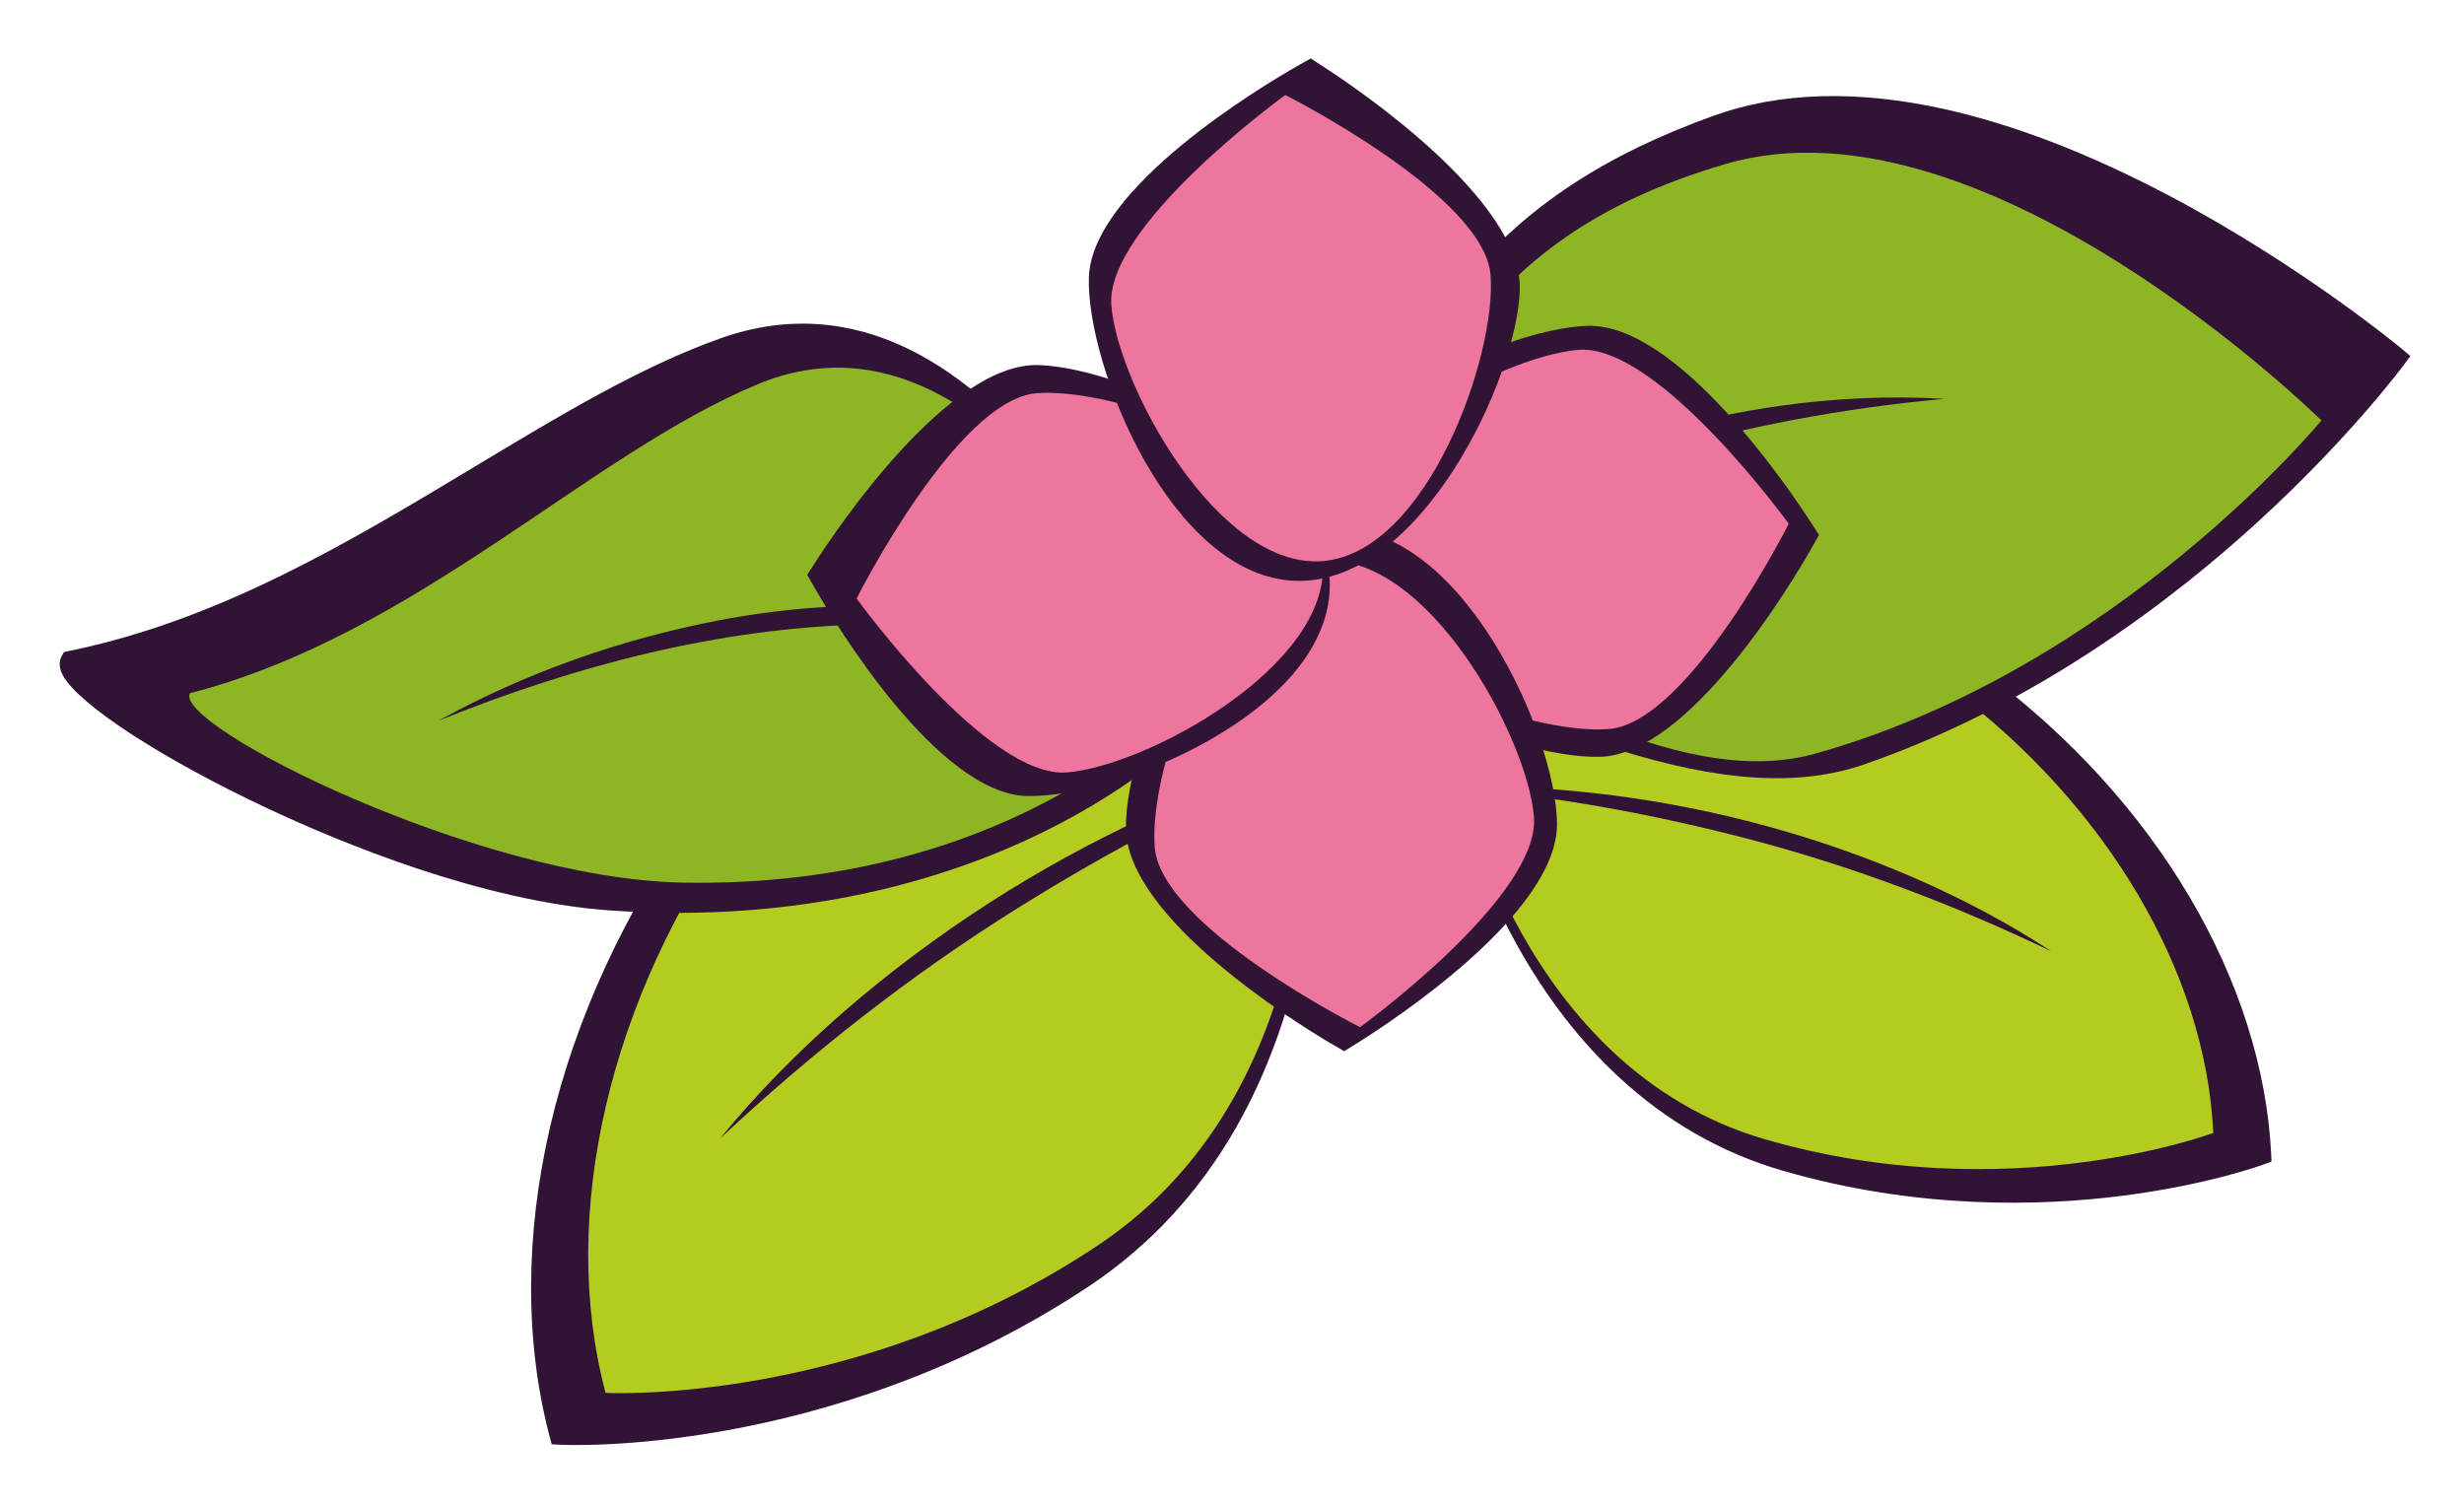
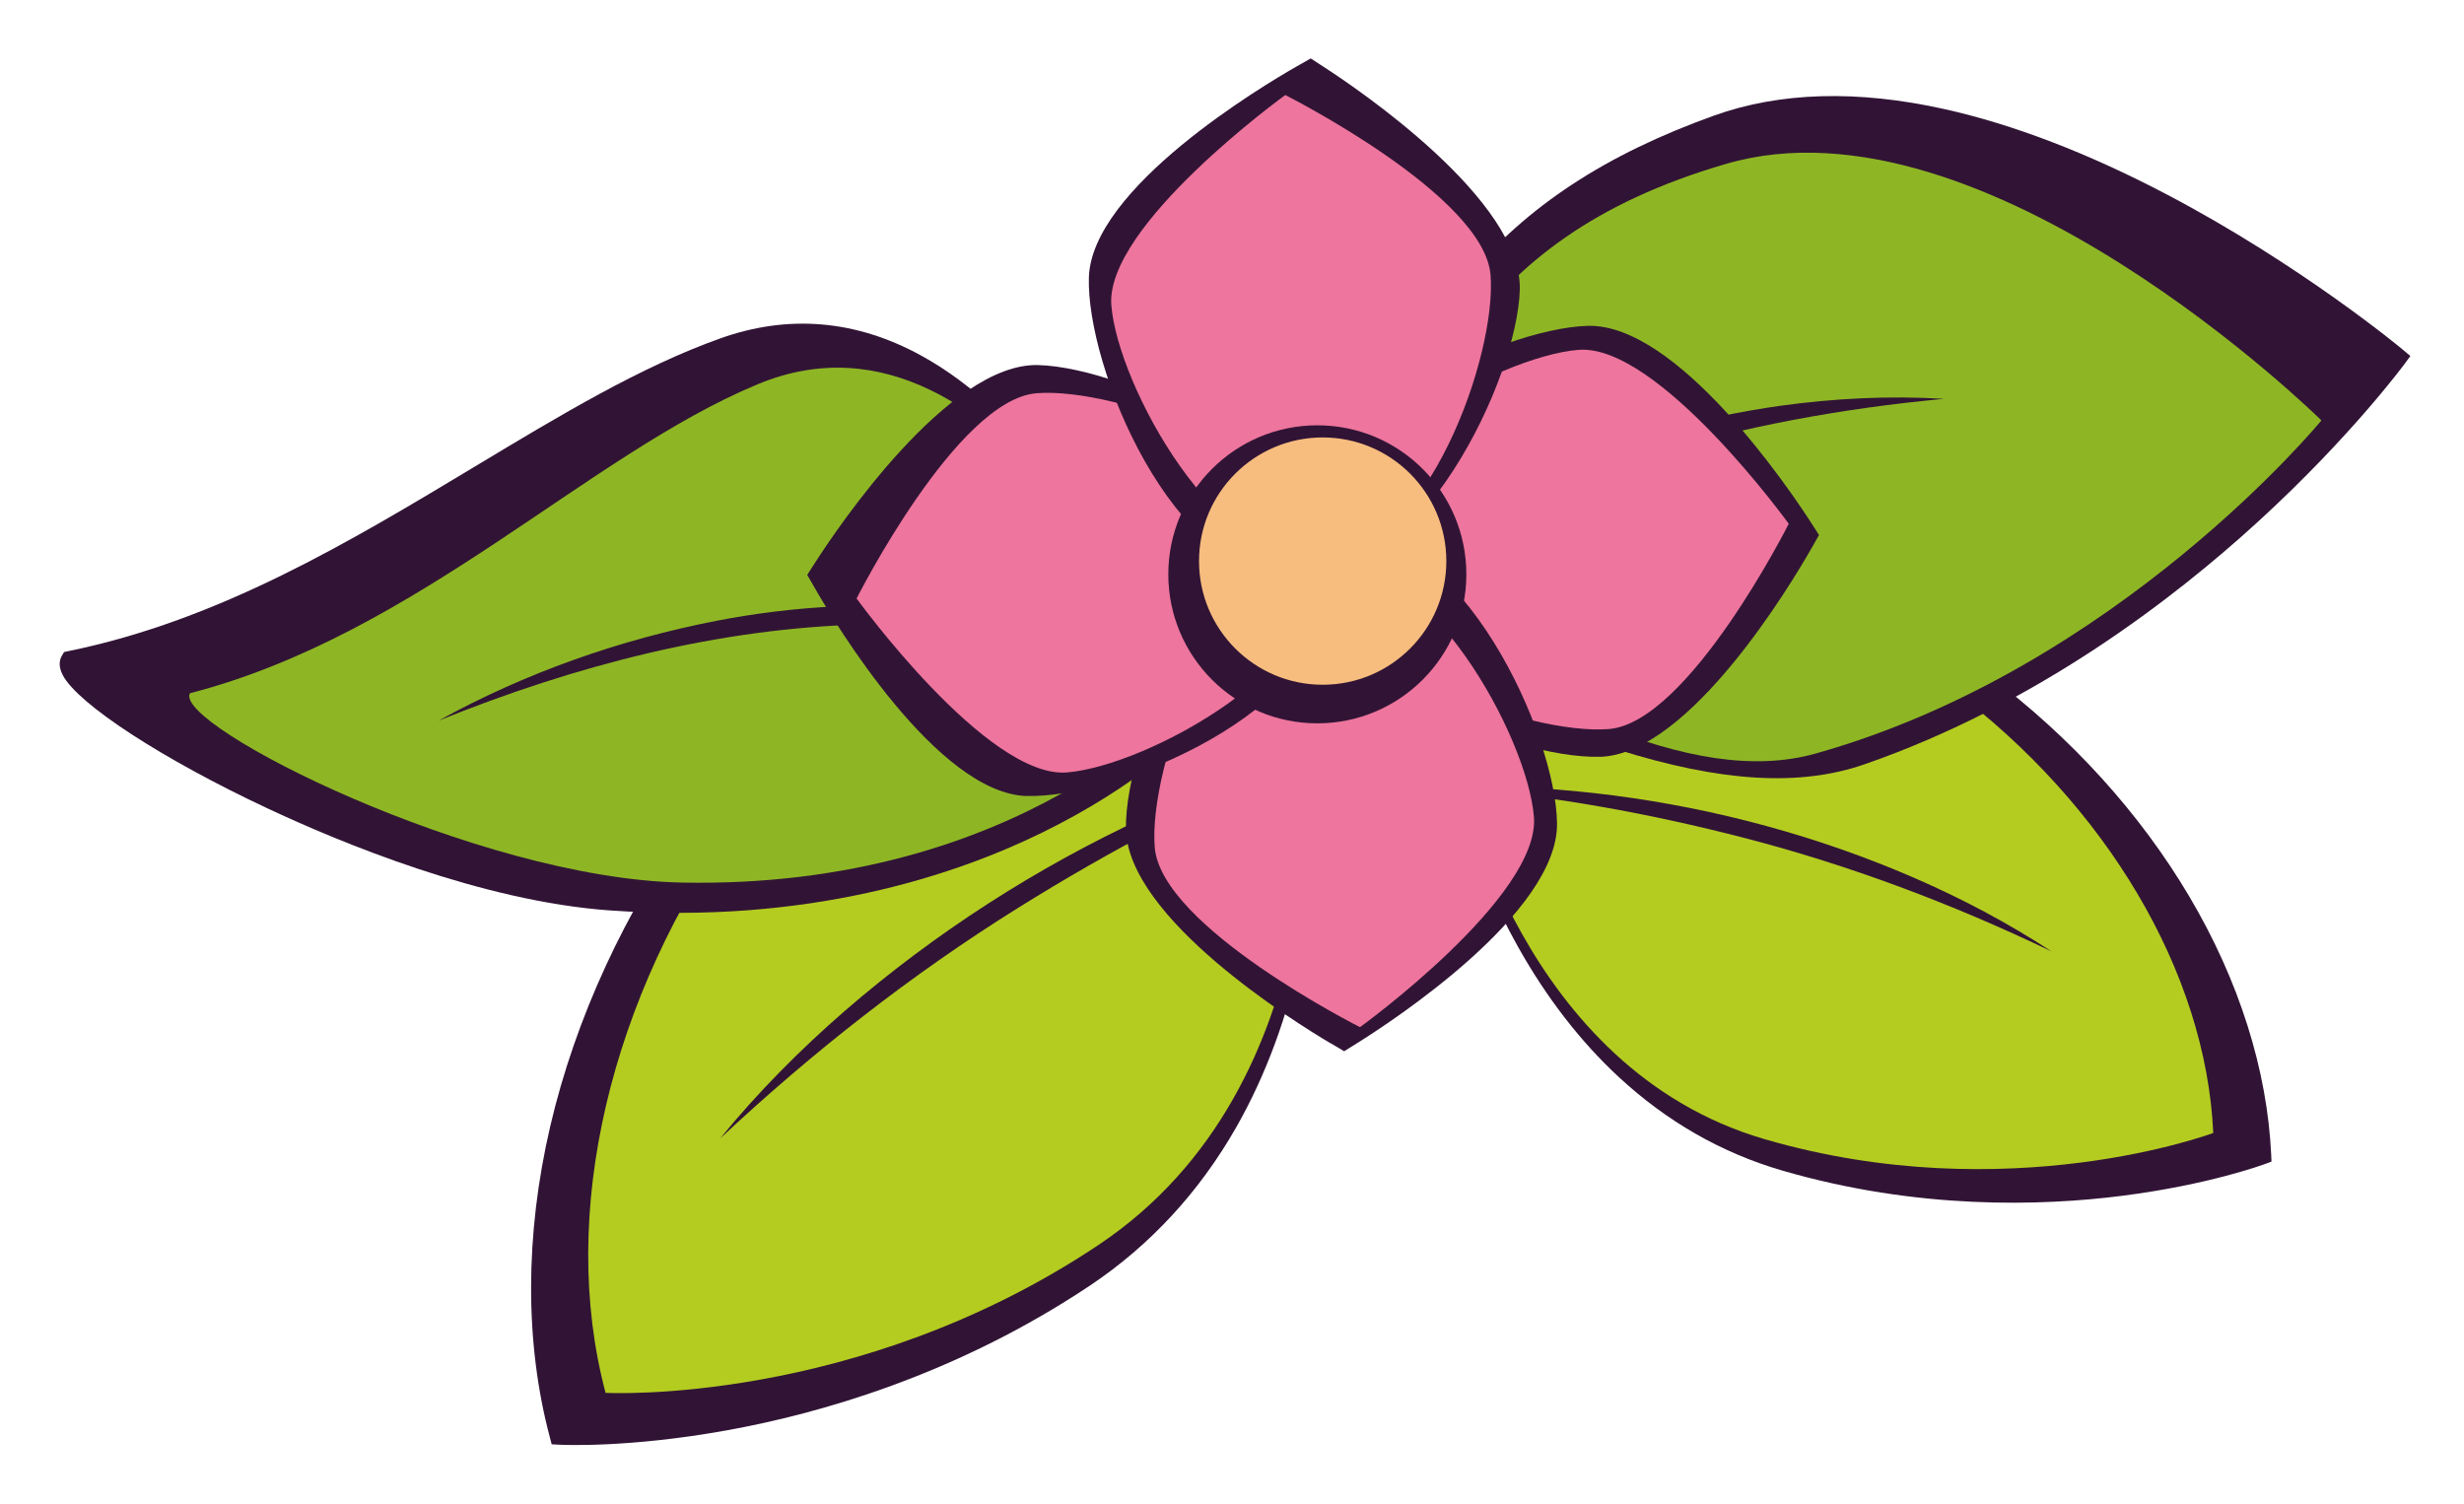
<svg xmlns="http://www.w3.org/2000/svg" viewBox="153 22 272 166">
  <path class="ink" fill="#311435" d="M298.17,103.8l.08,.76c.04,.41,.98,10.15-1.58,22.38-1.51,7.2-3.93,13.75-7.19,19.48-4.09,7.18-9.53,13.06-16.15,17.49-14.84,9.91-29.97,14.16-40.06,15.98-10.94,1.98-18.27,1.61-18.58,1.59l-.79-.04-.2-.76c-2.78-10.45-2.76-22.32,.04-34.35,2.78-11.89,8.23-23.73,15.77-34.24,3.6-5.02,9.47-8.58,17.43-10.57,6.27-1.57,13.86-2.17,22.56-1.81,14.75,.62,27.81,3.88,27.94,3.92l.74,.19Z" />
  <path class="leaf" fill="#B4CC20" d="M219.85,175.76s27.73,1.49,54.4-16.32c26.67-17.81,22.94-54.73,22.94-54.73,0,0-48.47-12.24-62.66,7.55-14.19,19.78-19.93,43.76-14.68,63.5Z" />
  <path class="ink" fill="#311435" d="M297.87,105.44c-11.33,4.63-22.19,10.35-32.56,16.83-11.77,7.35-22.67,15.92-32.82,25.41,4.15-5.08,8.8-9.77,13.77-14.09,9.96-8.62,21.17-15.82,33.11-21.36,5.97-2.75,12.12-5.19,18.5-6.79h0Z" />
  <path class="ink" fill="#311435" d="M313.85,107.37c.1-.06,10.11-6.2,22.22-10.58,7.14-2.59,13.62-4.07,19.24-4.41,7.15-.43,12.96,.99,17.28,4.23,9.03,6.77,16.67,15.19,22.09,24.36,5.49,9.27,8.61,19.15,9.04,28.57l.03,.69-.64,.24c-.25,.09-6.26,2.32-15.88,3.54-8.87,1.13-22.57,1.56-37.52-2.8-6.67-1.94-12.74-5.42-18.02-10.32-4.22-3.91-7.95-8.73-11.09-14.32-5.34-9.51-7.11-17.86-7.18-18.21l-.13-.65,.56-.35Z" />
  <path class="leaf" fill="#B4CC20" d="M397.32,147.07s-22.68,8.51-49.54,.68c-26.86-7.83-33.44-39.53-33.44-39.53,0,0,37.13-22.89,54.12-10.15,16.99,12.74,28.05,31.19,28.86,48.99Z" />
  <path class="ink" fill="#311435" d="M313.97,109.01c10.64,.88,21.18,2.8,31.51,5.47,11.72,3.03,23.04,7.3,33.97,12.54-4.79-3.14-9.89-5.83-15.16-8.12-10.54-4.57-21.76-7.61-33.15-9.09-5.68-.72-11.44-1.15-17.17-.81h0Z" />
  <path class="ink" fill="#311435" d="M284.25,102.96c-.22,.23-5.58,5.74-16.18,10.94-9.75,4.78-25.95,10.15-47.79,8.6-14.12-1.01-29.74-7.5-37.79-11.28-11.58-5.43-20.85-11.47-22.55-14.67-.54-1.01-.36-1.73-.11-2.16l.24-.41,.47-.1c16.69-3.41,31.04-12.05,44.92-20.4,9.4-5.66,18.27-11,27.07-14.13,7.5-2.67,14.94-2.04,22.1,1.87,5.64,3.08,11.11,8.2,16.26,15.22,8.69,11.86,13.54,25.29,13.59,25.42l.22,.62-.46,.48Z" />
  <path class="leaf" fill="#8EB624" d="M173.96,98.53c25.05-6.47,43.94-26.34,62.7-34.12,27.64-11.47,47.01,34.99,47.01,34.99,0,0-17.97,20.76-55.38,20.03-22.71-.45-56.13-17.37-54.33-20.89Z" />
  <path class="ink" fill="#311435" d="M283.1,102.24c-10.22-14.98-34.93-14.83-50.95-11.72-10.73,2.08-21.18,5.76-30.75,11.04,15.03-6.07,30.92-10.25,47.15-10.63,12.1-.14,26.18,1.62,34.55,11.31h0Z" />
  <path class="ink" fill="#311435" d="M295.44,89.39l.54-1.05c2.09-4.08,3.89-8.12,5.64-12.03,3.79-8.49,7.37-16.52,13.29-23.61,6.63-7.94,15.31-13.64,27.3-17.94,7.28-2.61,15.83-2.85,25.42-.72,7.6,1.69,15.87,4.86,24.59,9.44,14.79,7.77,25.93,17.03,26.04,17.13l.82,.69-.63,.86c-.06,.08-5.89,8-16.09,17.34-9.41,8.63-24.6,20.29-43.5,26.86-7.17,2.5-15.86,1.98-27.32-1.62-10.16-3.19-21.4-8.39-35.02-14.86l-1.06-.5Z" />
  <path class="leaf" fill="#8EB624" d="M299.22,86.2c22.61,13.01,40.42,22.86,54.22,18.98,33.35-9.38,55.82-36.77,55.82-36.77,0,0-37.15-36.66-65.72-28.32-29.28,8.54-32.91,26.68-44.32,46.11Z" />
  <path class="ink" fill="#311435" d="M299.55,87.36c13.82-10.87,32.59-18.08,49.93-20.56,6-.83,12.08-1.14,18.12-.77-11.23,1.04-22.26,3.07-33.03,6.34-12.16,3.72-23.96,8.7-35.02,14.99h0Z" />
  <path class="peach" fill="#F9CDAB" d="M350.46,79.82s-11.05,21.95-19.86,22.66c-8.81,.71-30.66-6.97-31.59-18.53s19.42-22.62,28.23-23.33c8.81-.71,23.22,19.2,23.22,19.2Z" />
  <path class="ink" fill="#311435" d="M329.6,105.54c-9.78,.28-33.08-9.12-33.46-22.86-.39-13.74,22.34-24.43,32.12-24.71,9.91-.28,22.25,17.99,24.62,21.66l.92,1.43-.84,1.48c-2.16,3.79-13.45,22.73-23.36,23.01Z" />
  <path class="petal" fill="#EE759D" d="M350.46,79.82s-11.05,21.95-19.86,22.66c-8.81,.71-30.66-6.97-31.59-18.53s19.42-22.62,28.23-23.33c8.81-.71,23.22,19.2,23.22,19.2Z" />
  <path class="ink" fill="#311435" d="M299.91,137.19c-3.76-2.22-22.5-13.82-22.62-23.74-.11-9.78,9.66-32.92,23.41-33.08,13.75-.16,24.06,22.74,24.18,32.52,.12,9.91-18.35,21.95-22.06,24.26l-1.44,.9-1.46-.87Z" />
  <path class="petal" fill="#EE759D" d="M303.13,135.39s-21.95-11.05-22.66-19.86c-.71-8.81,6.97-30.66,18.53-31.59,11.56-.93,22.62,19.42,23.33,28.23,.71,8.81-19.2,23.22-19.2,23.22Z" />
  <path class="ink" fill="#311435" d="M266.39,109.88c-9.91-.25-21.26-19.15-23.43-22.94l-.85-1.48,.92-1.43c2.36-3.67,14.65-21.98,24.56-21.73s32.54,10.87,32.2,24.61c-.35,13.74-23.61,23.21-33.4,22.96Z" />
  <path class="petal" fill="#EE759D" d="M247.56,88.07s11.05-21.95,19.86-22.66c8.81-.71,30.66,6.97,31.59,18.53s-19.42,22.62-28.23,23.33c-8.81,.71-23.22-19.2-23.22-19.2Z" />
  <path class="ink" fill="#311435" d="M296.06,86.12c-13.74-.39-23.14-23.68-22.86-33.47,.28-9.91,19.22-21.2,23.01-23.36l1.48-.84,1.43,.93c3.67,2.37,21.93,14.71,21.65,24.62-.28,9.78-10.97,32.51-24.71,32.12Z" />
  <path class="petal" fill="#EE759D" d="M294.88,32.49s21.95,11.05,22.66,19.86c.71,8.81-6.97,30.66-18.53,31.59-11.56,.93-22.62-19.42-23.33-28.23-.71-8.81,19.2-23.22,19.2-23.22Z" />
+   <circle class="ink" fill="#311435" cx="298.42" cy="85.4" r="16.45" />
+   <circle class="core" fill="#F7BD7E" cx="299.01" cy="83.94" r="13.65" />
</svg>
